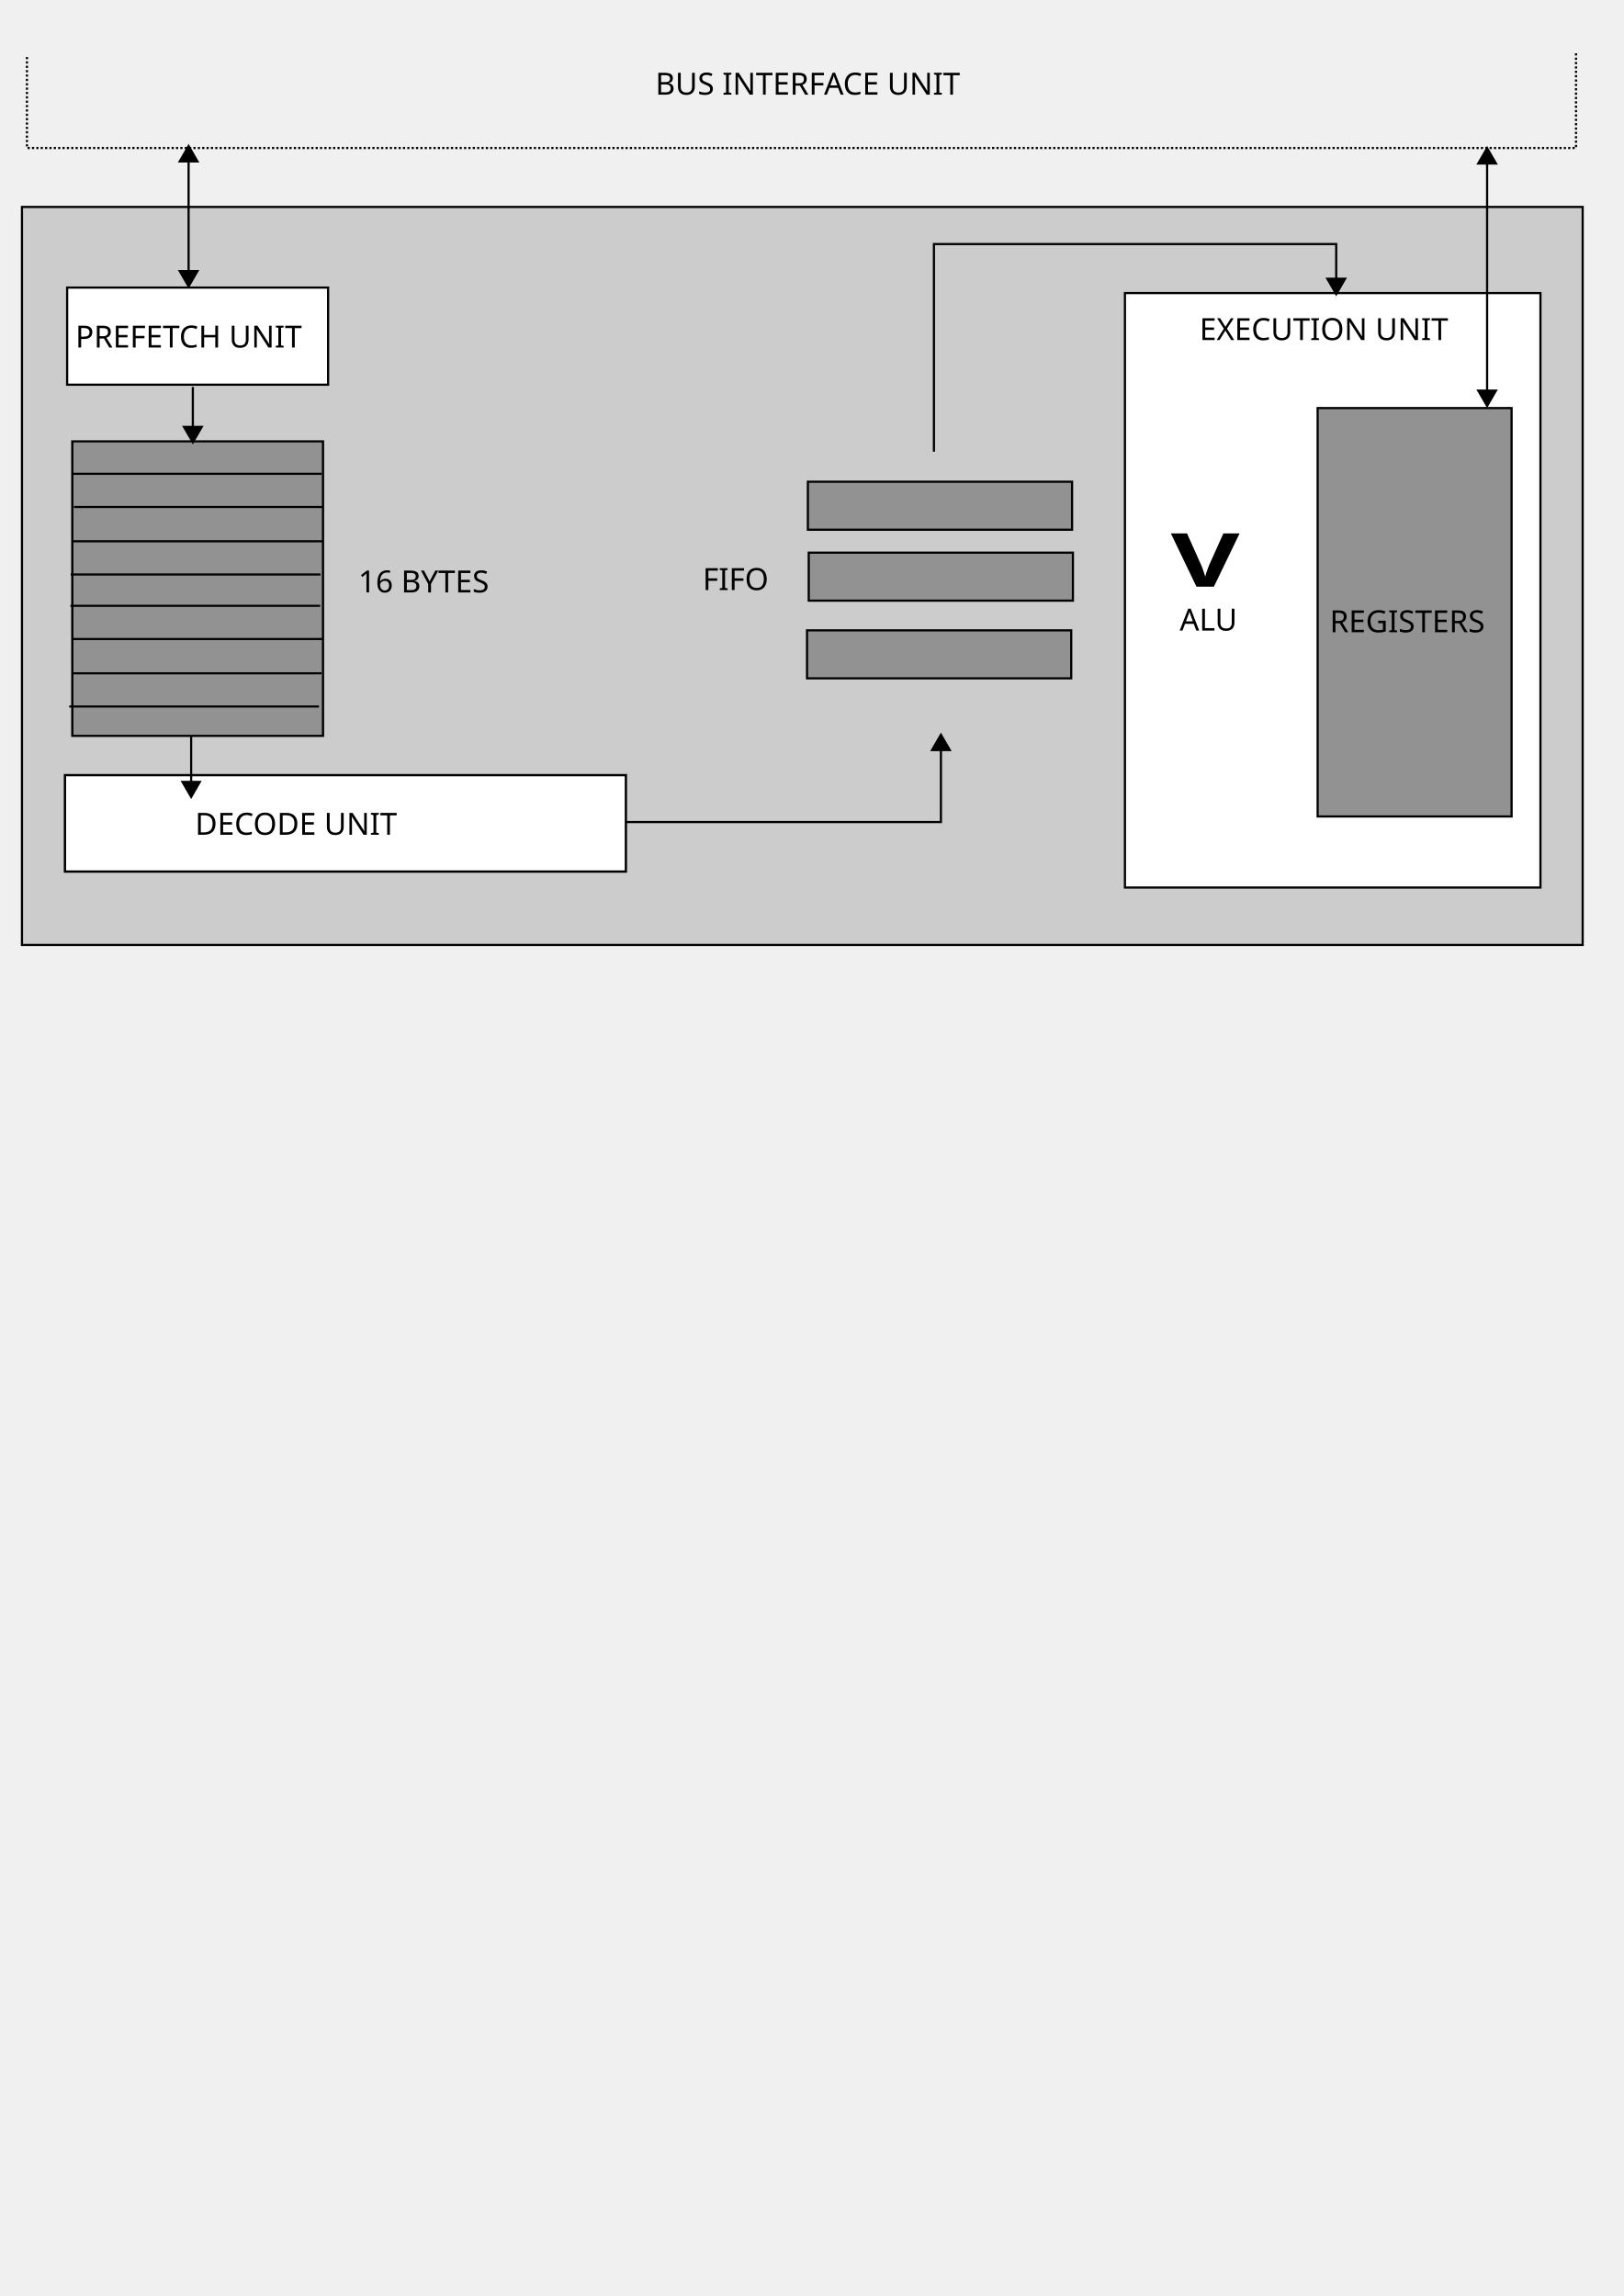
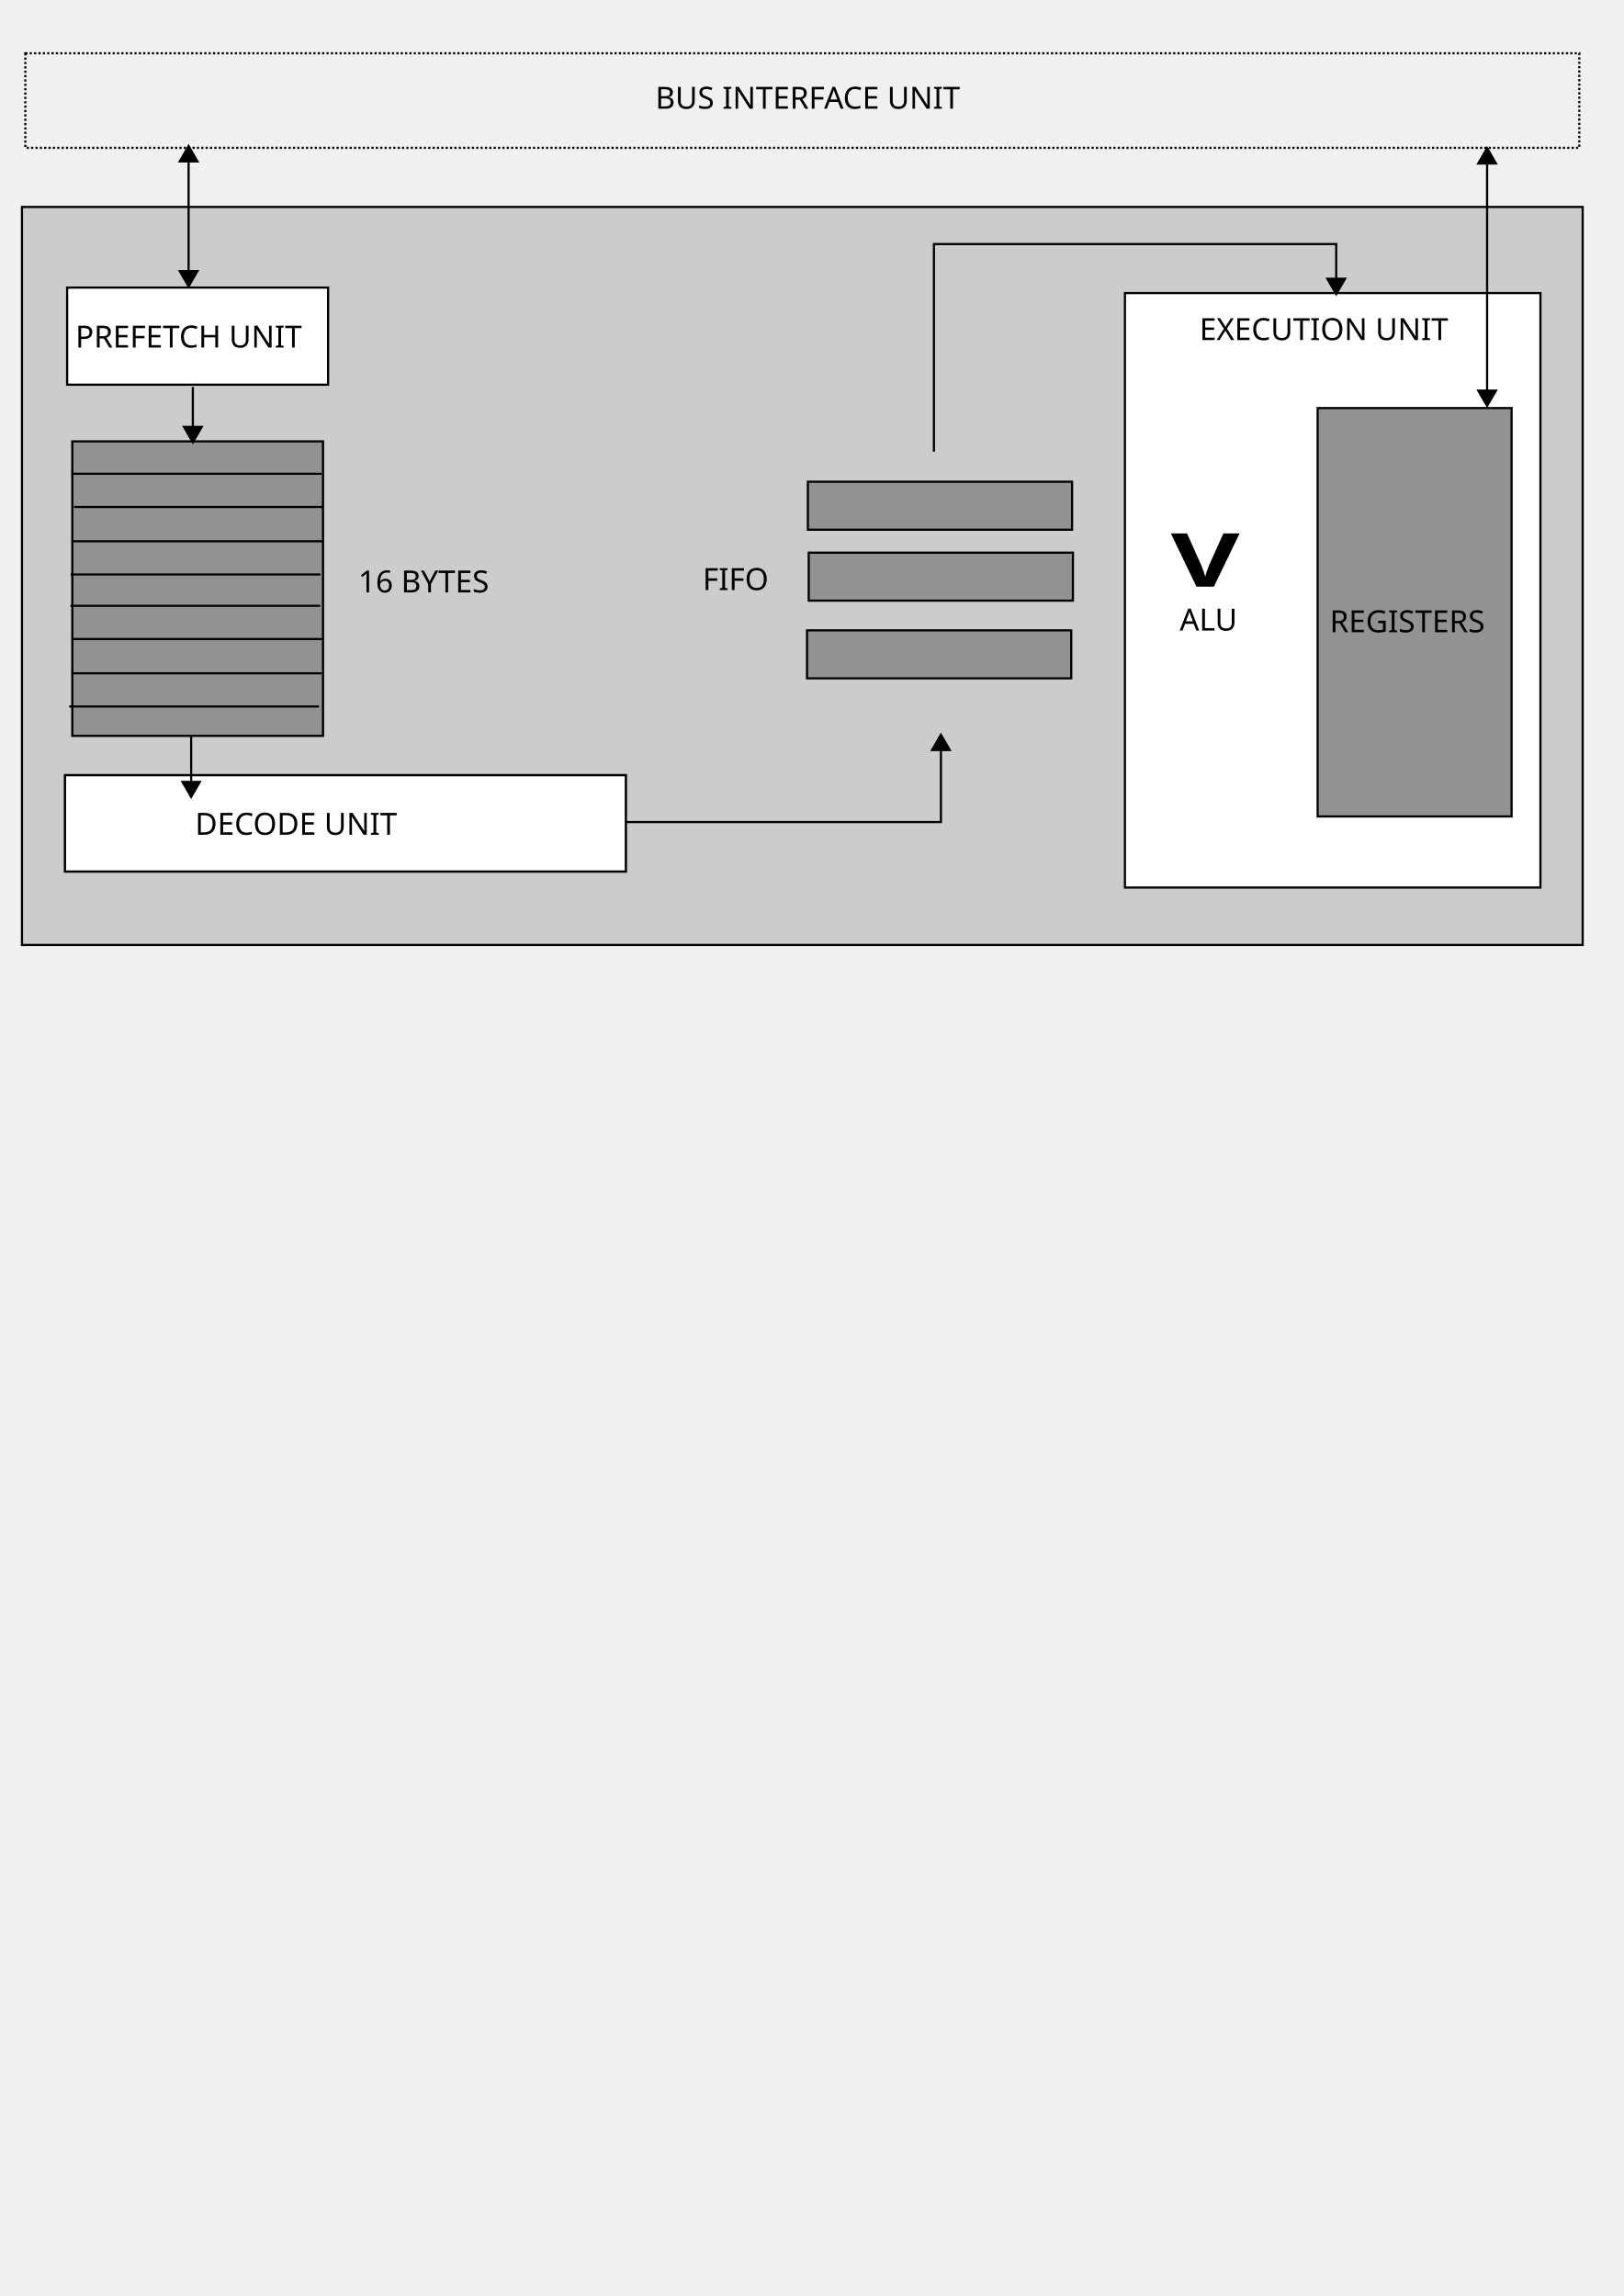
<svg xmlns="http://www.w3.org/2000/svg" width="210mm" height="297mm" viewBox="0 0 744.094 1052.362" id="svg4283" version="1.1">
  <defs id="defs4285">
    <marker orient="auto" refY="0.0" refX="0.0" id="marker6716" style="overflow:visible">
      <path id="path6718" d="M 5.77,0.0 L -2.88,5.0 L -2.88,-5.0 L 5.77,0.0 z " style="fill-rule:evenodd;stroke:#000000;stroke-width:1pt;stroke-opacity:1;fill:#000000;fill-opacity:1" transform="scale(0.8)" />
    </marker>
    <marker orient="auto" refY="0.0" refX="0.0" id="TriangleInL" style="overflow:visible">
      <path id="path5186" d="M 5.77,0.0 L -2.88,5.0 L -2.88,-5.0 L 5.77,0.0 z " style="fill-rule:evenodd;stroke:#000000;stroke-width:1pt;stroke-opacity:1;fill:#000000;fill-opacity:1" transform="scale(-0.8)" />
    </marker>
    <marker orient="auto" refY="0.0" refX="0.0" id="TriangleInM" style="overflow:visible">
      <path id="path5189" d="M 5.77,0.0 L -2.88,5.0 L -2.88,-5.0 L 5.77,0.0 z " style="fill-rule:evenodd;stroke:#000000;stroke-width:1pt;stroke-opacity:1;fill:#000000;fill-opacity:1" transform="scale(-0.4)" />
    </marker>
    <marker orient="auto" refY="0.0" refX="0.0" id="marker6336" style="overflow:visible">
      <path id="path6338" d="M 5.77,0.0 L -2.88,5.0 L -2.88,-5.0 L 5.77,0.0 z " style="fill-rule:evenodd;stroke:#000000;stroke-width:1pt;stroke-opacity:1;fill:#000000;fill-opacity:1" transform="scale(0.8)" />
    </marker>
    <marker style="overflow:visible" id="marker6072" refX="0.0" refY="0.0" orient="auto">
      <path transform="scale(0.8)" style="fill-rule:evenodd;stroke:#000000;stroke-width:1pt;stroke-opacity:1;fill:#000000;fill-opacity:1" d="M 5.77,0.0 L -2.88,5.0 L -2.88,-5.0 L 5.77,0.0 z " id="path6074" />
    </marker>
    <marker orient="auto" refY="0.0" refX="0.0" id="TriangleOutL" style="overflow:visible">
      <path id="path5195" d="M 5.77,0.0 L -2.88,5.0 L -2.88,-5.0 L 5.77,0.0 z " style="fill-rule:evenodd;stroke:#000000;stroke-width:1pt;stroke-opacity:1;fill:#000000;fill-opacity:1" transform="scale(0.8)" />
    </marker>
    <marker orient="auto" refY="0.0" refX="0.0" id="DiamondSstart" style="overflow:visible">
      <path id="path5147" d="M 0,-7.071 L -7.071,0 L 0,7.071 L 7.071,0 L 0,-7.071 z " style="fill-rule:evenodd;stroke:#000000;stroke-width:1pt;stroke-opacity:1;fill:#000000;fill-opacity:1" transform="scale(0.2) translate(6,0)" />
    </marker>
    <marker orient="auto" refY="0.0" refX="0.0" id="marker5357" style="overflow:visible;">
      <path id="path5359" style="fill-rule:evenodd;stroke-width:0.625;stroke-linejoin:round;stroke:#000000;stroke-opacity:1;fill:#000000;fill-opacity:1" d="M 8.719,4.034 L -2.207,0.016 L 8.719,-4.002 C 6.973,-1.63 6.983,1.616 8.719,4.034 z " transform="scale(1.1) rotate(180) translate(1,0)" />
    </marker>
    <marker orient="auto" refY="0.0" refX="0.0" id="marker5329" style="overflow:visible;">
      <path id="path5331" style="fill-rule:evenodd;stroke-width:0.625;stroke-linejoin:round;stroke:#000000;stroke-opacity:1;fill:#000000;fill-opacity:1" d="M 8.719,4.034 L -2.207,0.016 L 8.719,-4.002 C 6.973,-1.63 6.983,1.616 8.719,4.034 z " transform="scale(1.1) rotate(180) translate(1,0)" />
    </marker>
    <marker orient="auto" refY="0.0" refX="0.0" id="Arrow2Lend" style="overflow:visible;">
      <path id="path5074" style="fill-rule:evenodd;stroke-width:0.625;stroke-linejoin:round;stroke:#000000;stroke-opacity:1;fill:#000000;fill-opacity:1" d="M 8.719,4.034 L -2.207,0.016 L 8.719,-4.002 C 6.973,-1.63 6.983,1.616 8.719,4.034 z " transform="scale(1.1) rotate(180) translate(1,0)" />
    </marker>
    <marker orient="auto" refY="0" refX="0" id="TriangleOutL-0" style="overflow:visible">
      <path id="path5195-3" d="m 5.77,0 -8.65,5 0,-10 8.65,5 z" style="fill:#000000;fill-opacity:1;fill-rule:evenodd;stroke:#000000;stroke-width:1pt;stroke-opacity:1" transform="scale(0.8,0.8)" />
    </marker>
    <marker orient="auto" refY="0" refX="0" id="TriangleInL-2" style="overflow:visible">
      <path id="path5186-0" d="m 5.77,0 -8.65,5 0,-10 8.65,5 z" style="fill:#000000;fill-opacity:1;fill-rule:evenodd;stroke:#000000;stroke-width:1pt;stroke-opacity:1" transform="scale(-0.8,-0.8)" />
    </marker>
    <marker orient="auto" refY="0" refX="0" id="marker6716-8" style="overflow:visible">
      <path id="path6718-9" d="m 5.77,0 -8.65,5 0,-10 8.65,5 z" style="fill:#000000;fill-opacity:1;fill-rule:evenodd;stroke:#000000;stroke-width:1pt;stroke-opacity:1" transform="scale(0.8,0.8)" />
    </marker>
  </defs>
  <g id="layer1">
+     <rect style="opacity:1;fill:none;fill-opacity:1;stroke:#000000;stroke-width:1;stroke-miterlimit:4;stroke-dasharray:1, 1;stroke-dashoffset:0;stroke-opacity:1" id="rect4280" width="712.134" height="43.347" x="11.611" y="24.412" />
    <rect style="fill:#cccccc;fill-opacity:1;stroke:#000000;stroke-width:1;stroke-linecap:butt;stroke-miterlimit:4;stroke-dasharray:none;stroke-dashoffset:0;stroke-opacity:1" id="rect4831" width="715.23" height="338.264" x="10.063" y="94.852" />
-     <text xml:space="preserve" style="font-style:normal;font-weight:normal;font-size:14px;line-height:125%;font-family:Sans;letter-spacing:0px;word-spacing:0px;fill:#000000;fill-opacity:1;stroke:none;stroke-width:1px;stroke-linecap:butt;stroke-linejoin:miter;stroke-opacity:1" x="300.335" y="43.375" id="text4835">
-       <tspan id="tspan4837" x="300.335" y="43.375">BUS INTERFACE UNIT</tspan>
+     <text xml:space="preserve" style="font-style:normal;font-weight:normal;font-size:14px;line-height:125%;font-family:Sans;letter-spacing:0px;word-spacing:0px;fill:#000000;fill-opacity:1;stroke:none;stroke-width:1px;stroke-linecap:butt;stroke-linejoin:miter;stroke-opacity:1" x="300.335" y="49.827" id="text4835">
+       <tspan id="tspan4837" x="300.335" y="49.827">BUS INTERFACE UNIT</tspan>
    </text>
-     <path style="fill:none;fill-rule:evenodd;stroke:#000000;stroke-width:1;stroke-linecap:butt;stroke-linejoin:miter;stroke-miterlimit:4;stroke-dasharray:1,1;stroke-dashoffset:0;stroke-opacity:1" d="m 12.346,26.126 0,41.703 709.889,0 0,-44.156" id="path4877" />
    <rect style="fill:#ffffff;fill-opacity:1;stroke:#000000;stroke-width:1;stroke-linecap:butt;stroke-miterlimit:4;stroke-dasharray:none;stroke-dashoffset:0;stroke-opacity:1" id="rect4879" width="119.596" height="44.512" x="30.767" y="131.811" />
    <text xml:space="preserve" style="font-style:normal;font-weight:normal;font-size:14px;line-height:125%;font-family:Sans;letter-spacing:0px;word-spacing:0px;fill:#000000;fill-opacity:1;stroke:none;stroke-width:1px;stroke-linecap:butt;stroke-linejoin:miter;stroke-opacity:1" x="34.565" y="159.291" id="text4881">
      <tspan id="tspan4883" x="34.565" y="159.291">PREFETCH UNIT</tspan>
    </text>
    <rect style="fill:#ffffff;fill-opacity:1;stroke:#000000;stroke-width:1;stroke-linecap:butt;stroke-miterlimit:4;stroke-dasharray:none;stroke-dashoffset:0;stroke-opacity:1" id="rect4885" width="190.418" height="272.469" x="515.523" y="134.329" />
    <text xml:space="preserve" style="font-style:normal;font-weight:normal;font-size:14px;line-height:125%;font-family:Sans;letter-spacing:0px;word-spacing:0px;fill:#000000;fill-opacity:1;stroke:none;stroke-width:1px;stroke-linecap:butt;stroke-linejoin:miter;stroke-opacity:1" x="549.69" y="155.873" id="text4881-9">
      <tspan id="tspan4883-5" x="549.69" y="155.873">EXECUTION UNIT</tspan>
    </text>
    <g id="g5032" transform="matrix(1.056089,0,0,0.9999091,-65.15098,0.02452478)" style="fill:#929292;fill-opacity:1;stroke:#000000;stroke-opacity:1;stroke-width:0.973;stroke-miterlimit:4;stroke-dasharray:none">
      <rect y="202.289" x="93.062" height="135" width="108.792" id="rect4945" style="fill:#929292;fill-opacity:1;stroke:#000000;stroke-width:0.973;stroke-linecap:butt;stroke-miterlimit:4;stroke-dasharray:none;stroke-dashoffset:0;stroke-opacity:1" />
      <path id="path4973" d="m 92.887,217.153 108.368,0" style="fill:#929292;fill-opacity:1;fill-rule:evenodd;stroke:#000000;stroke-width:0.973;stroke-linecap:butt;stroke-linejoin:miter;stroke-opacity:1;stroke-miterlimit:4;stroke-dasharray:none" />
      <path id="path4973-3" d="m 93.787,232.375 108.368,0" style="fill:#929292;fill-opacity:1;fill-rule:evenodd;stroke:#000000;stroke-width:0.973;stroke-linecap:butt;stroke-linejoin:miter;stroke-opacity:1;stroke-miterlimit:4;stroke-dasharray:none" />
      <path id="path4973-1" d="m 93.462,248.09 108.368,0" style="fill:#929292;fill-opacity:1;fill-rule:evenodd;stroke:#000000;stroke-width:0.973;stroke-linecap:butt;stroke-linejoin:miter;stroke-opacity:1;stroke-miterlimit:4;stroke-dasharray:none" />
      <path id="path4973-3-3" d="m 92.362,263.312 108.368,0" style="fill:#929292;fill-opacity:1;fill-rule:evenodd;stroke:#000000;stroke-width:0.973;stroke-linecap:butt;stroke-linejoin:miter;stroke-opacity:1;stroke-miterlimit:4;stroke-dasharray:none" />
      <path id="path4973-5" d="m 92.248,277.672 108.368,0" style="fill:#929292;fill-opacity:1;fill-rule:evenodd;stroke:#000000;stroke-width:0.973;stroke-linecap:butt;stroke-linejoin:miter;stroke-opacity:1;stroke-miterlimit:4;stroke-dasharray:none" />
      <path id="path4973-3-5" d="m 93.147,292.894 108.368,0" style="fill:#929292;fill-opacity:1;fill-rule:evenodd;stroke:#000000;stroke-width:0.973;stroke-linecap:butt;stroke-linejoin:miter;stroke-opacity:1;stroke-miterlimit:4;stroke-dasharray:none" />
      <path id="path4973-1-2" d="m 92.823,308.609 108.368,0" style="fill:#929292;fill-opacity:1;fill-rule:evenodd;stroke:#000000;stroke-width:0.973;stroke-linecap:butt;stroke-linejoin:miter;stroke-opacity:1;stroke-miterlimit:4;stroke-dasharray:none" />
      <path id="path4973-3-3-3" d="m 91.723,323.831 108.368,0" style="fill:#929292;fill-opacity:1;fill-rule:evenodd;stroke:#000000;stroke-width:0.973;stroke-linecap:butt;stroke-linejoin:miter;stroke-opacity:1;stroke-miterlimit:4;stroke-dasharray:none" />
    </g>
    <text xml:space="preserve" style="font-style:normal;font-weight:normal;font-size:14px;line-height:125%;font-family:Sans;letter-spacing:0px;word-spacing:0px;fill:#000000;fill-opacity:1;stroke:none;stroke-width:1px;stroke-linecap:butt;stroke-linejoin:miter;stroke-opacity:1" x="164.163" y="271.53" id="text5043">
      <tspan id="tspan5045" x="164.163" y="271.53">16 BYTES</tspan>
    </text>
    <path style="fill:none;fill-rule:evenodd;stroke:#000000;stroke-width:1;stroke-linecap:butt;stroke-linejoin:miter;stroke-miterlimit:4;stroke-dasharray:none;stroke-opacity:1;marker-end:url(#TriangleOutL)" d="m 88.372,177.354 0,20.666" id="path5047" />
    <path style="fill:none;fill-rule:evenodd;stroke:#000000;stroke-width:1;stroke-linecap:butt;stroke-linejoin:miter;stroke-miterlimit:4;stroke-dasharray:none;stroke-opacity:1;marker-end:url(#marker6072)" d="m 258.6,376.785 172.59,0 0,-35.333" id="path6064" />
    <rect style="fill:#929292;fill-opacity:1;stroke:#000000;stroke-width:1;stroke-linecap:butt;stroke-miterlimit:4;stroke-dasharray:none;stroke-dashoffset:0;stroke-opacity:1" id="rect6130-5" width="121.074" height="21.994" x="370.227" y="220.8" />
    <rect style="fill:#929292;fill-opacity:1;stroke:#000000;stroke-width:1;stroke-linecap:butt;stroke-miterlimit:4;stroke-dasharray:none;stroke-dashoffset:0;stroke-opacity:1" id="rect6130-5-5" width="121.074" height="21.994" x="370.614" y="253.311" />
    <rect style="fill:#929292;fill-opacity:1;stroke:#000000;stroke-width:1;stroke-linecap:butt;stroke-miterlimit:4;stroke-dasharray:none;stroke-dashoffset:0;stroke-opacity:1" id="rect6130-5-9" width="121.074" height="21.994" x="369.84" y="288.917" />
    <text xml:space="preserve" style="font-style:normal;font-weight:normal;font-size:14px;line-height:125%;font-family:Sans;letter-spacing:0px;word-spacing:0px;fill:#000000;fill-opacity:1;stroke:none;stroke-width:1px;stroke-linecap:butt;stroke-linejoin:miter;stroke-opacity:1" x="322.008" y="270.433" id="text6324">
      <tspan id="tspan6326" x="322.008" y="270.433">FIFO</tspan>
    </text>
    <path style="fill:none;fill-rule:evenodd;stroke:#000000;stroke-width:1;stroke-linecap:butt;stroke-linejoin:miter;stroke-opacity:1;marker-end:url(#marker6336);stroke-miterlimit:4;stroke-dasharray:none" d="m 427.987,207.028 0,-95.164 184.358,0 0,18.251" id="path6328" />
    <text xml:space="preserve" style="font-style:normal;font-weight:normal;font-size:40.687px;line-height:125%;font-family:Sans;letter-spacing:0px;word-spacing:0px;fill:#000000;fill-opacity:1;stroke:none;stroke-width:1px;stroke-linecap:butt;stroke-linejoin:miter;stroke-opacity:1" x="450.689" y="320.131" id="text6527" transform="scale(1.190568,0.8399349)">
      <tspan id="tspan6529" x="450.689" y="320.131" style="font-weight:bold">V</tspan>
    </text>
    <text xml:space="preserve" style="font-style:normal;font-weight:normal;font-size:14px;line-height:125%;font-family:Sans;letter-spacing:0px;word-spacing:0px;fill:#000000;fill-opacity:1;stroke:none;stroke-width:1px;stroke-linecap:butt;stroke-linejoin:miter;stroke-opacity:1" x="540.615" y="289.015" id="text6531">
      <tspan id="tspan6533" x="540.615" y="289.015">ALU</tspan>
    </text>
    <rect style="fill:#929292;fill-opacity:1;stroke:#000000;stroke-width:1;stroke-linecap:butt;stroke-miterlimit:4;stroke-dasharray:none;stroke-dashoffset:0;stroke-opacity:1" id="rect6535" width="88.881" height="187.187" x="603.833" y="187.032" />
    <text xml:space="preserve" style="font-style:normal;font-weight:normal;font-size:14px;line-height:125%;font-family:Sans;letter-spacing:0px;word-spacing:0px;fill:#000000;fill-opacity:1;stroke:none;stroke-width:1px;stroke-linecap:butt;stroke-linejoin:miter;stroke-opacity:1" x="609.377" y="289.789" id="text6537">
      <tspan id="tspan6539" x="609.377" y="289.789">REGISTERS</tspan>
    </text>
    <path style="fill:none;fill-rule:evenodd;stroke:#000000;stroke-width:1;stroke-linecap:butt;stroke-linejoin:miter;stroke-miterlimit:4;stroke-dasharray:none;stroke-opacity:1;marker-start:url(#TriangleInL);marker-end:url(#marker6716)" d="m 86.427,71.636 0,54.945" id="path6560" />
    <path style="fill:none;fill-rule:evenodd;stroke:#000000;stroke-width:1;stroke-linecap:butt;stroke-linejoin:miter;stroke-miterlimit:4;stroke-dasharray:none;stroke-opacity:1;marker-start:url(#TriangleInL-2);marker-end:url(#marker6716-8)" d="m 681.498,72.589 0,108.773" id="path6560-5" />
    <rect style="fill:#ffffff;fill-opacity:1;stroke:#000000;stroke-width:1.056;stroke-linecap:butt;stroke-miterlimit:4;stroke-dasharray:none;stroke-dashoffset:0;stroke-opacity:1" id="rect4879-4" width="257.058" height="44.192" x="29.766" y="355.287" />
    <text xml:space="preserve" style="font-style:normal;font-weight:normal;font-size:14px;line-height:125%;font-family:Sans;letter-spacing:0px;word-spacing:0px;fill:#000000;fill-opacity:1;stroke:none;stroke-width:1px;stroke-linecap:butt;stroke-linejoin:miter;stroke-opacity:1" x="89.404" y="382.607" id="text4881-91">
      <tspan id="tspan4883-2" x="89.404" y="382.607">DECODE UNIT</tspan>
    </text>
    <path style="fill:none;fill-rule:evenodd;stroke:#000000;stroke-width:0.983;stroke-linecap:butt;stroke-linejoin:miter;stroke-miterlimit:4;stroke-dasharray:none;stroke-opacity:1;marker-end:url(#TriangleOutL-0)" d="m 87.598,337.497 0,23.166" id="path5047-9" />
  </g>
</svg>
